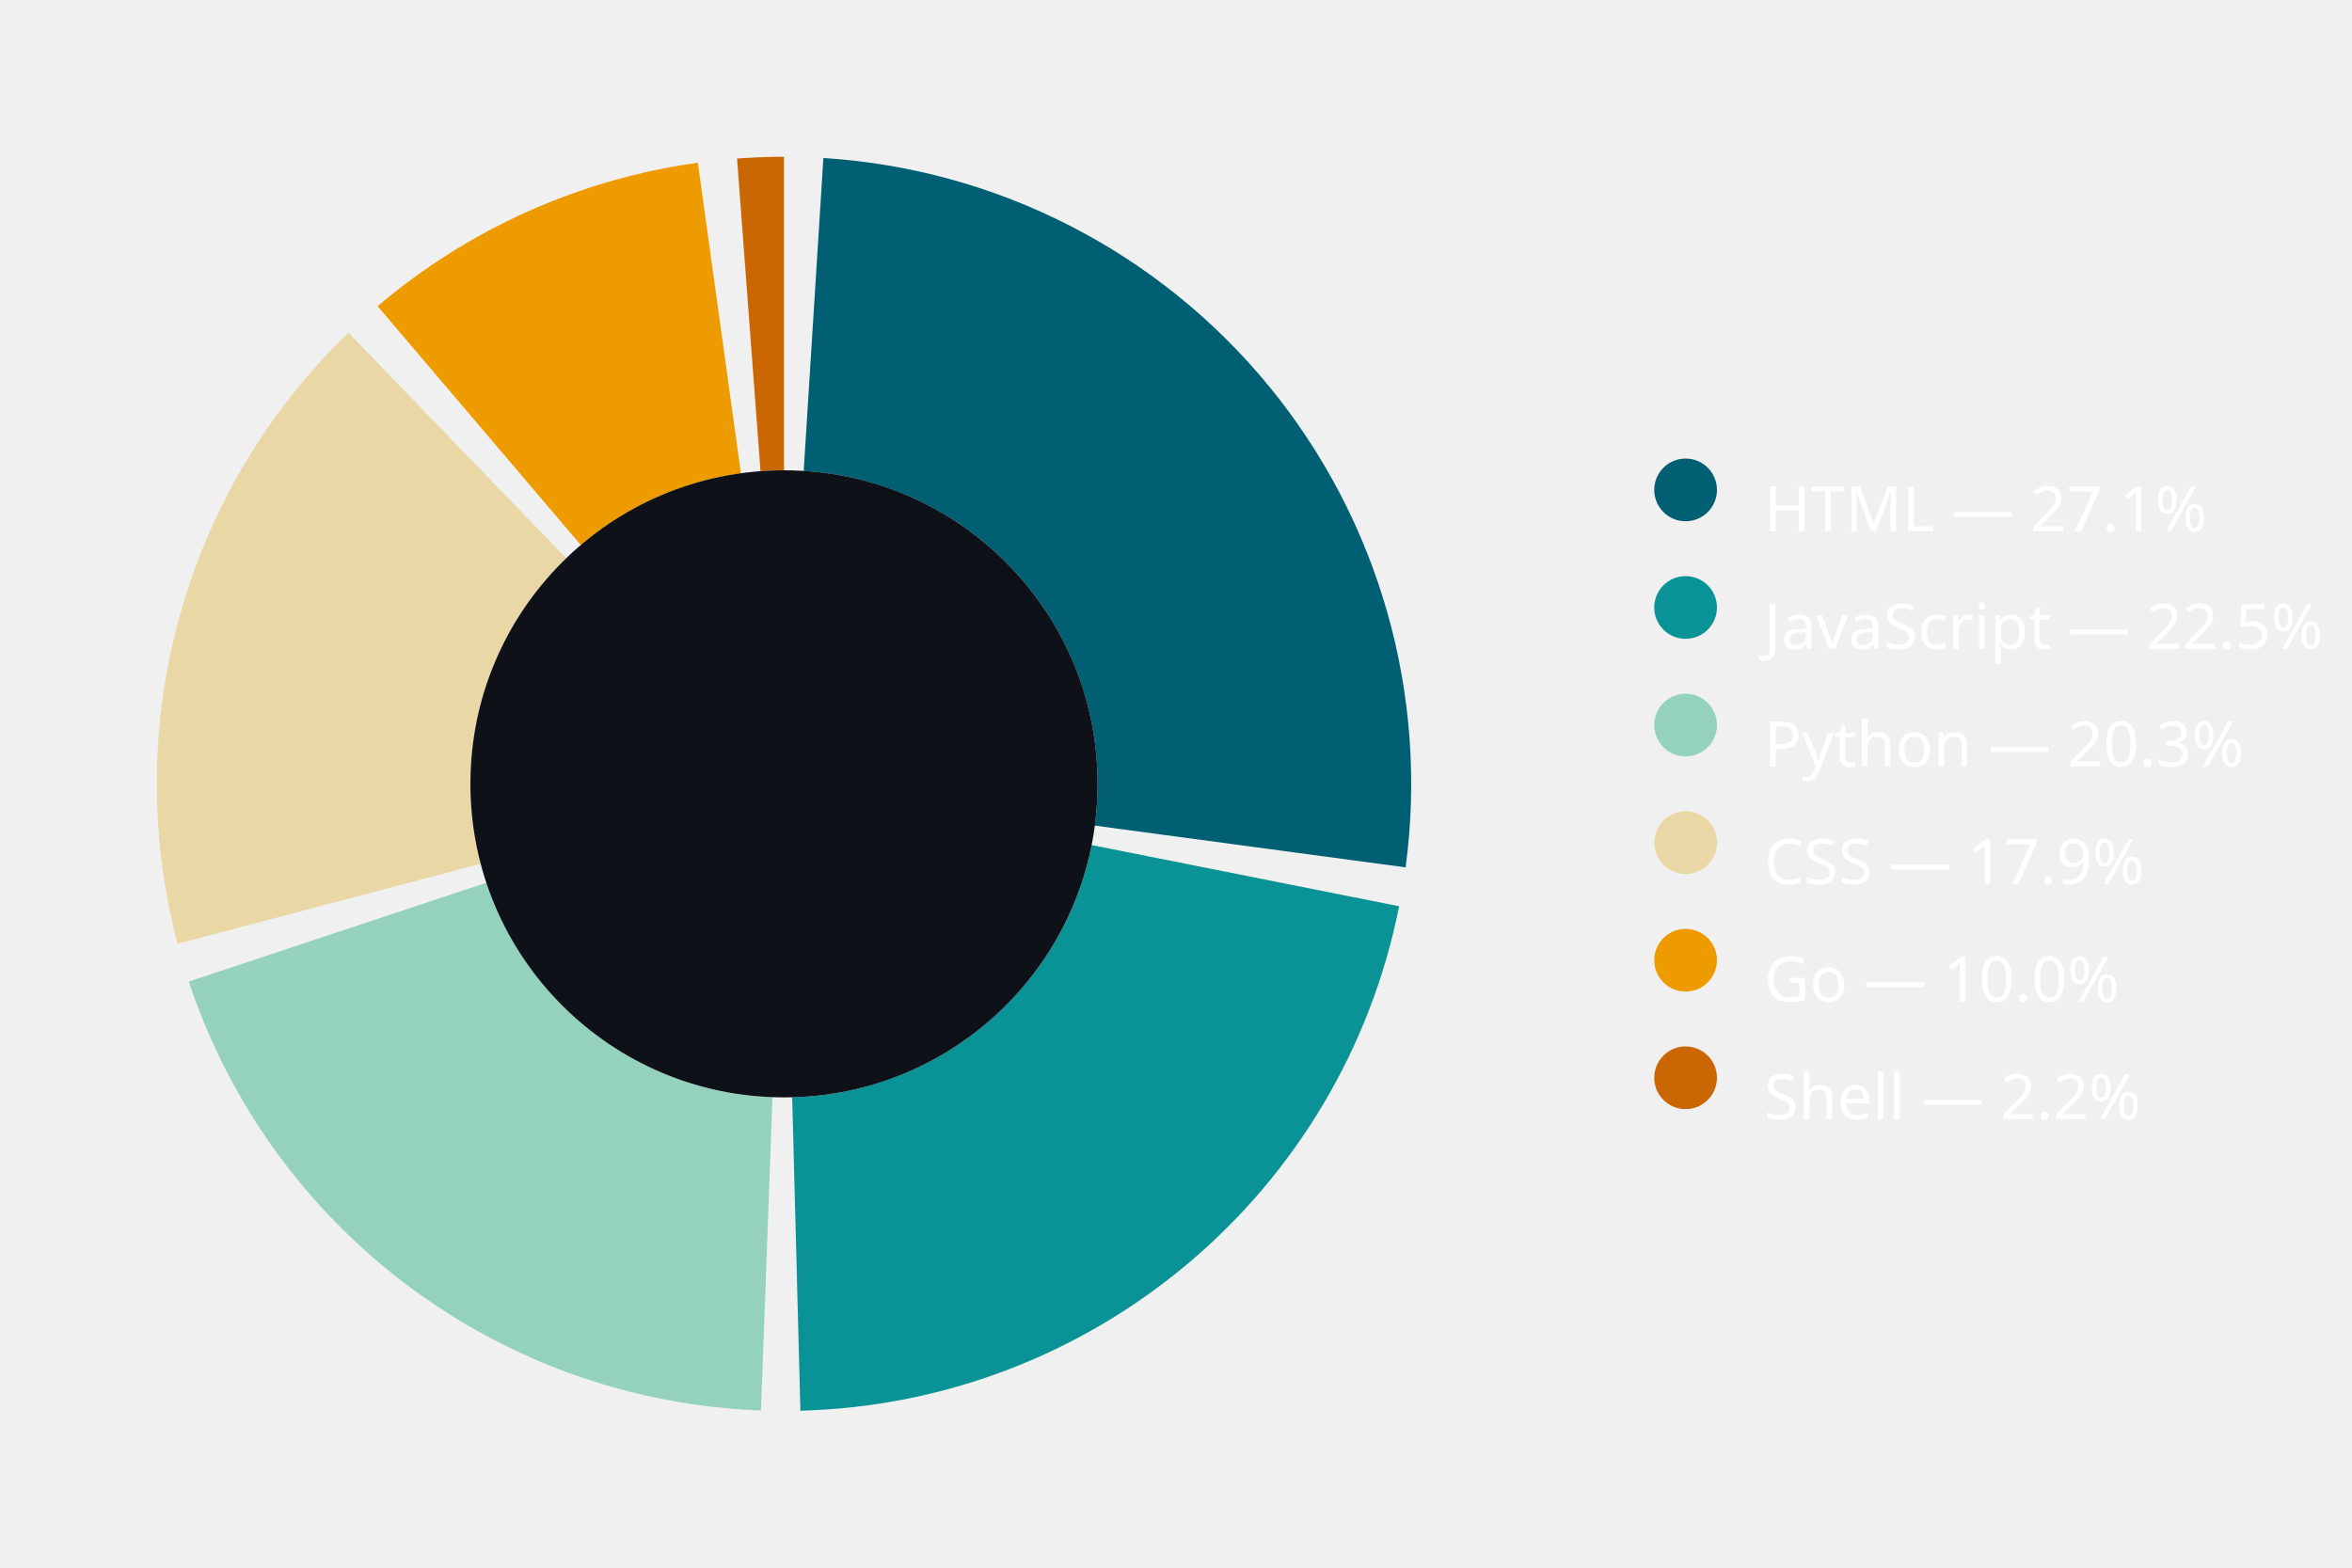
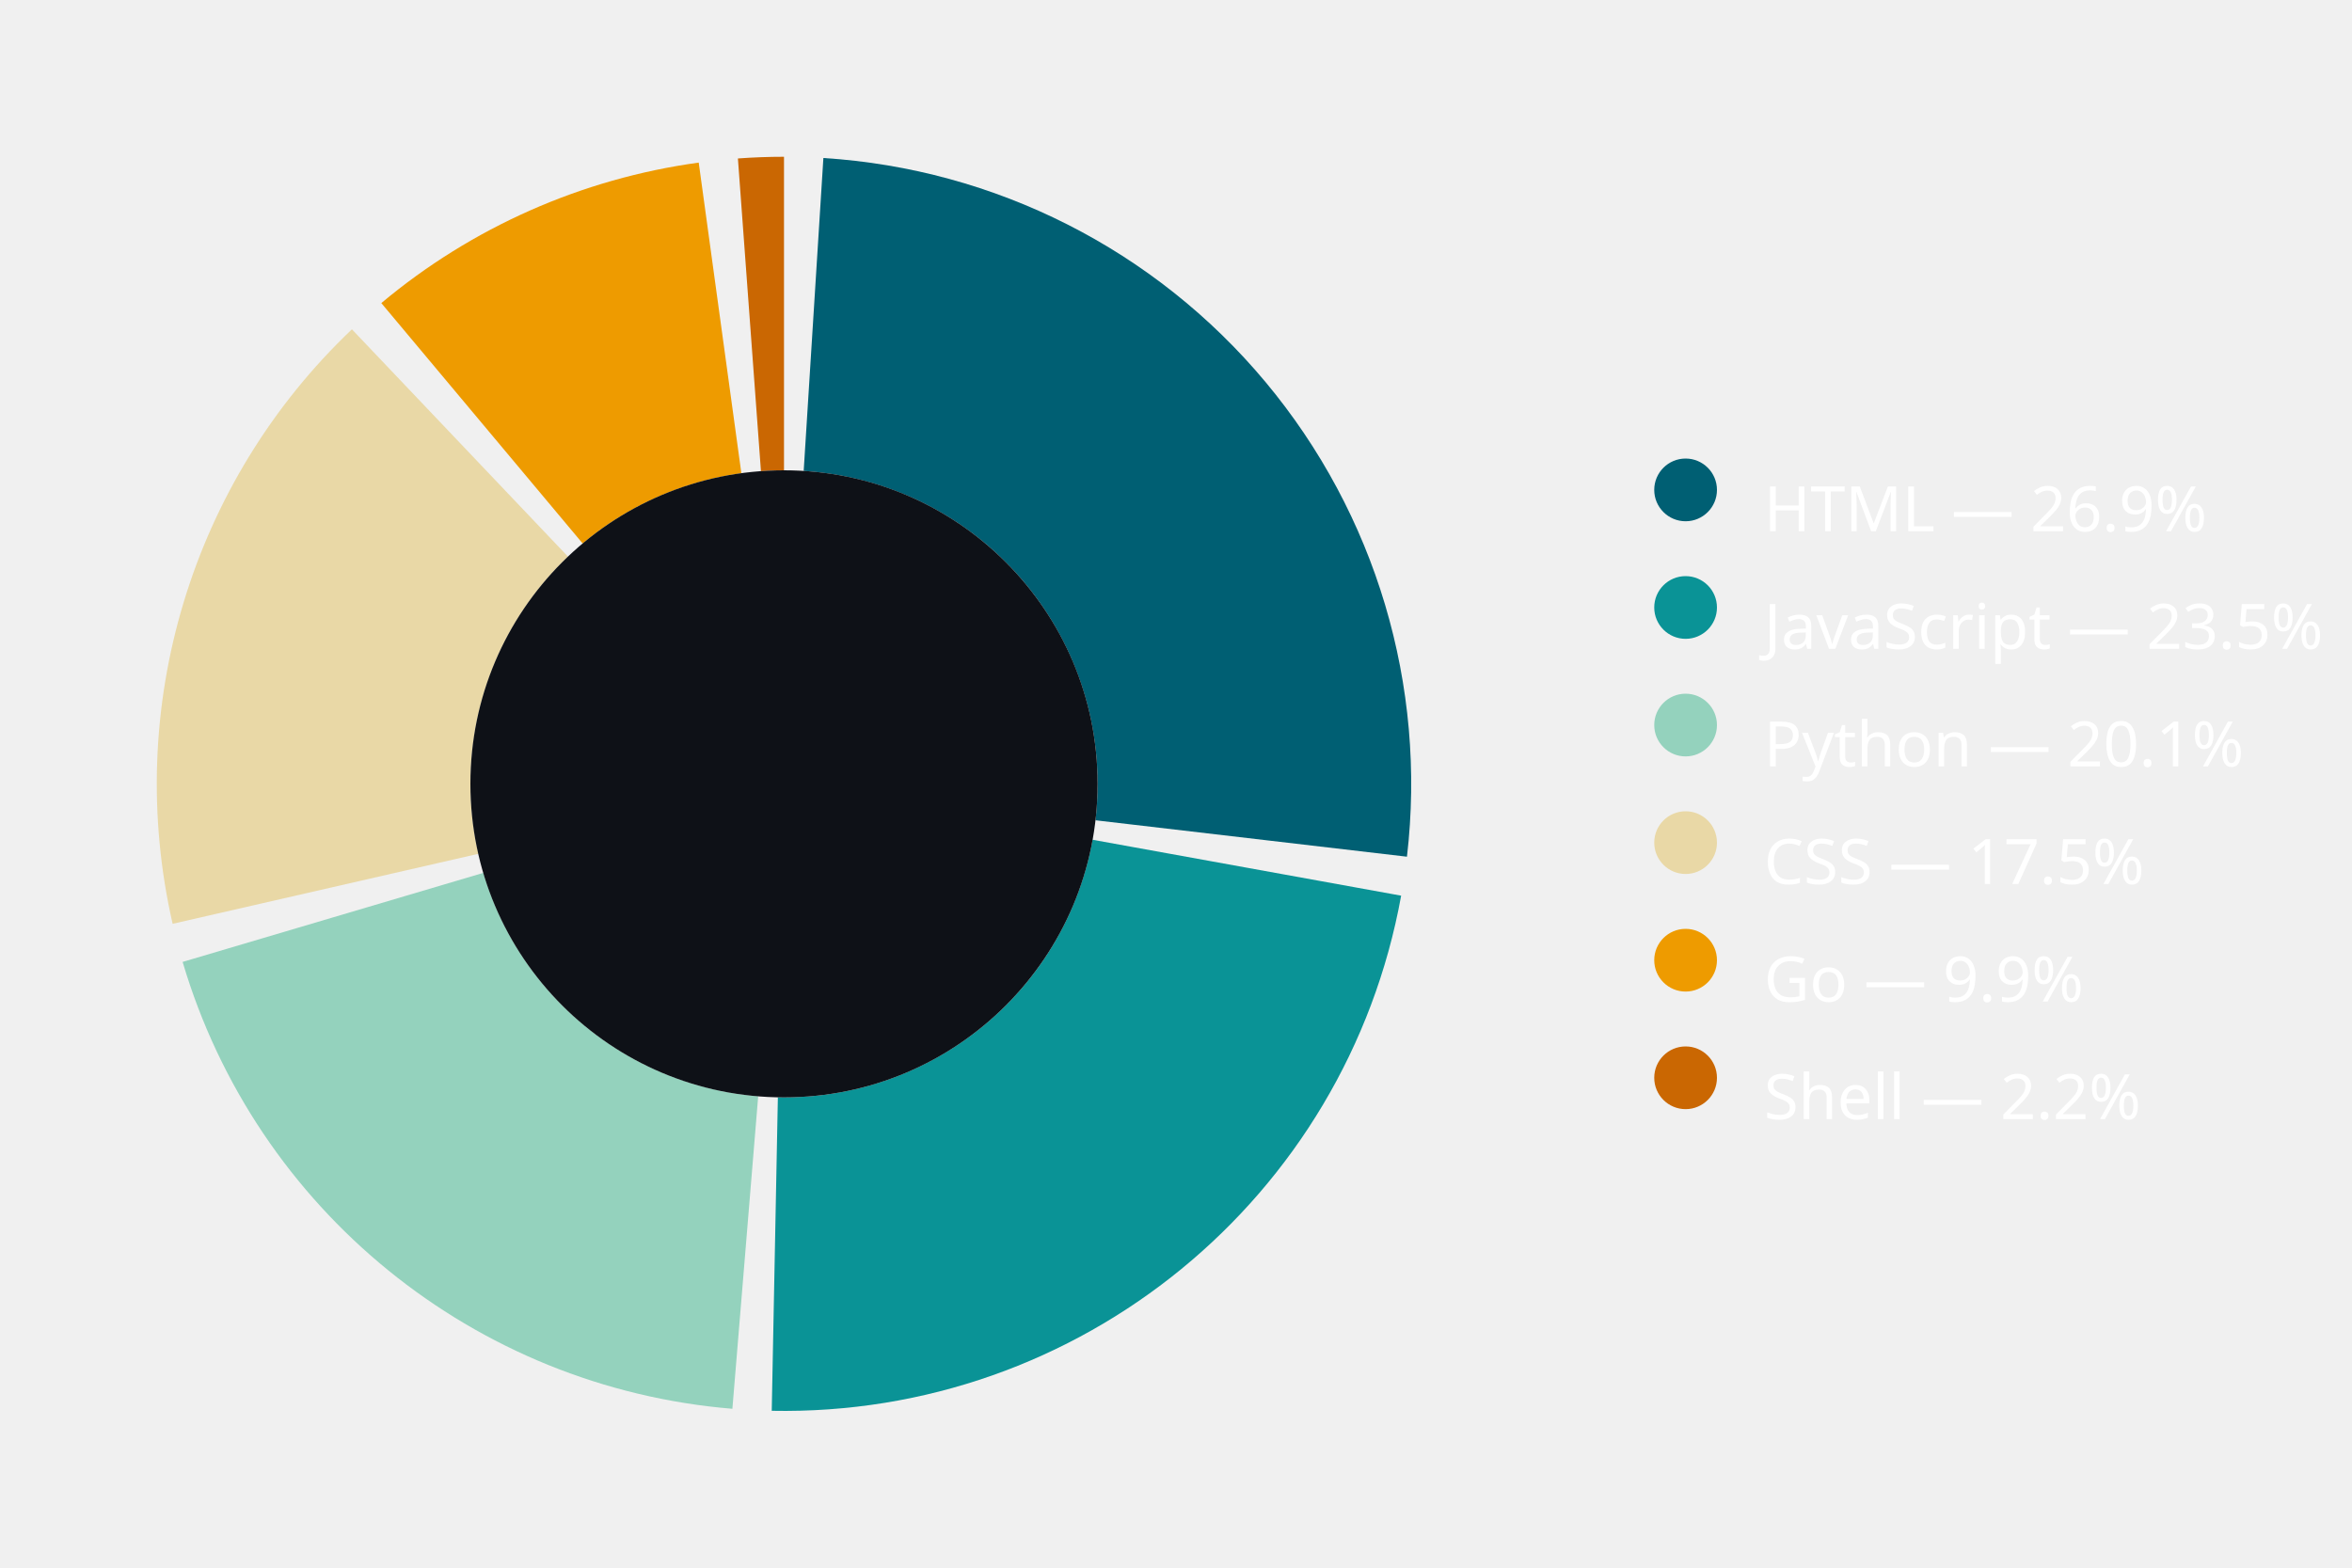
<svg xmlns="http://www.w3.org/2000/svg" width="450" height="300" role="img" aria-label="GitHub language stats donut chart">
  <g transform="translate(0,0)">
-     <path d="M 268.931 165.985 A 120 120 0 0 0 157.535 30.237 L 153.767 90.118 A 60 60 0 0 1 209.465 157.993 Z" fill="#005f73" />
-     <path d="M 153.134 269.959 A 120 120 0 0 0 267.692 173.421 L 208.846 161.711 A 60 60 0 0 1 151.567 209.98 Z" fill="#0a9396" />
-     <path d="M 36.121 187.835 A 120 120 0 0 0 145.596 269.919 L 147.798 209.96 A 60 60 0 0 1 93.06 168.918 Z" fill="#94d2bd" />
-     <path d="M 66.662 63.659 A 120 120 0 0 0 33.97 180.61 L 91.985 165.305 A 60 60 0 0 1 108.331 106.83 Z" fill="#e9d8a6" />
-     <path d="M 133.519 31.137 A 120 120 0 0 0 72.247 58.597 L 111.124 104.298 A 60 60 0 0 1 141.759 90.569 Z" fill="#ee9b00" />
-     <path d="M 150 30 A 120 120 0 0 0 141.015 30.337 L 145.507 90.168 A 60 60 0 0 1 150 90 Z" fill="#ca6702" />
+     <path d="M 269.187 163.942 A 120 120 0 0 0 157.535 30.237 L 153.767 90.118 A 60 60 0 0 1 209.594 156.971 Z" fill="#005f73" />
+     <path d="M 147.654 269.977 A 120 120 0 0 0 268.077 171.398 L 209.038 160.699 A 60 60 0 0 1 148.827 209.989 Z" fill="#0a9396" />
+     <path d="M 34.94 184.077 A 120 120 0 0 0 140.125 269.593 L 145.062 209.796 A 60 60 0 0 1 92.47 167.038 Z" fill="#94d2bd" />
+     <path d="M 67.331 63.018 A 120 120 0 0 0 33.028 176.785 L 91.514 163.393 A 60 60 0 0 1 108.666 106.509 Z" fill="#e9d8a6" />
+     <path d="M 133.684 31.114 A 120 120 0 0 0 72.956 57.999 L 111.478 103.999 A 60 60 0 0 1 141.842 90.557 Z" fill="#ee9b00" />
+     <path d="M 150 30 A 120 120 0 0 0 141.181 30.325 L 145.59 90.162 A 60 60 0 0 1 150 90 Z" fill="#ca6702" />
    <circle cx="150" cy="150" r="60" fill="#0E1117" />
  </g>
  <g transform="translate(315, 0)">
    <circle cx="7.5" cy="93.75" r="6" fill="#005f73" />
    <text x="22.5" y="97.5" font-family="sans-serif" font-size="12" fill="white" dominant-baseline="middle">
-         HTML — 27.1%
+         HTML — 26.9%
      </text>
    <circle cx="7.5" cy="116.25" r="6" fill="#0a9396" />
    <text x="22.5" y="120" font-family="sans-serif" font-size="12" fill="white" dominant-baseline="middle">
-         JavaScript — 22.5%
+         JavaScript — 23.5%
      </text>
    <circle cx="7.5" cy="138.75" r="6" fill="#94d2bd" />
    <text x="22.5" y="142.5" font-family="sans-serif" font-size="12" fill="white" dominant-baseline="middle">
-         Python — 20.3%
+         Python — 20.1%
      </text>
    <circle cx="7.5" cy="161.25" r="6" fill="#e9d8a6" />
    <text x="22.5" y="165" font-family="sans-serif" font-size="12" fill="white" dominant-baseline="middle">
-         CSS — 17.9%
+         CSS — 17.5%
      </text>
    <circle cx="7.5" cy="183.75" r="6" fill="#ee9b00" />
    <text x="22.5" y="187.5" font-family="sans-serif" font-size="12" fill="white" dominant-baseline="middle">
-         Go — 10.0%
+         Go — 9.9%
      </text>
    <circle cx="7.5" cy="206.25" r="6" fill="#ca6702" />
    <text x="22.5" y="210" font-family="sans-serif" font-size="12" fill="white" dominant-baseline="middle">
        Shell — 2.2%
      </text>
  </g>
</svg>
